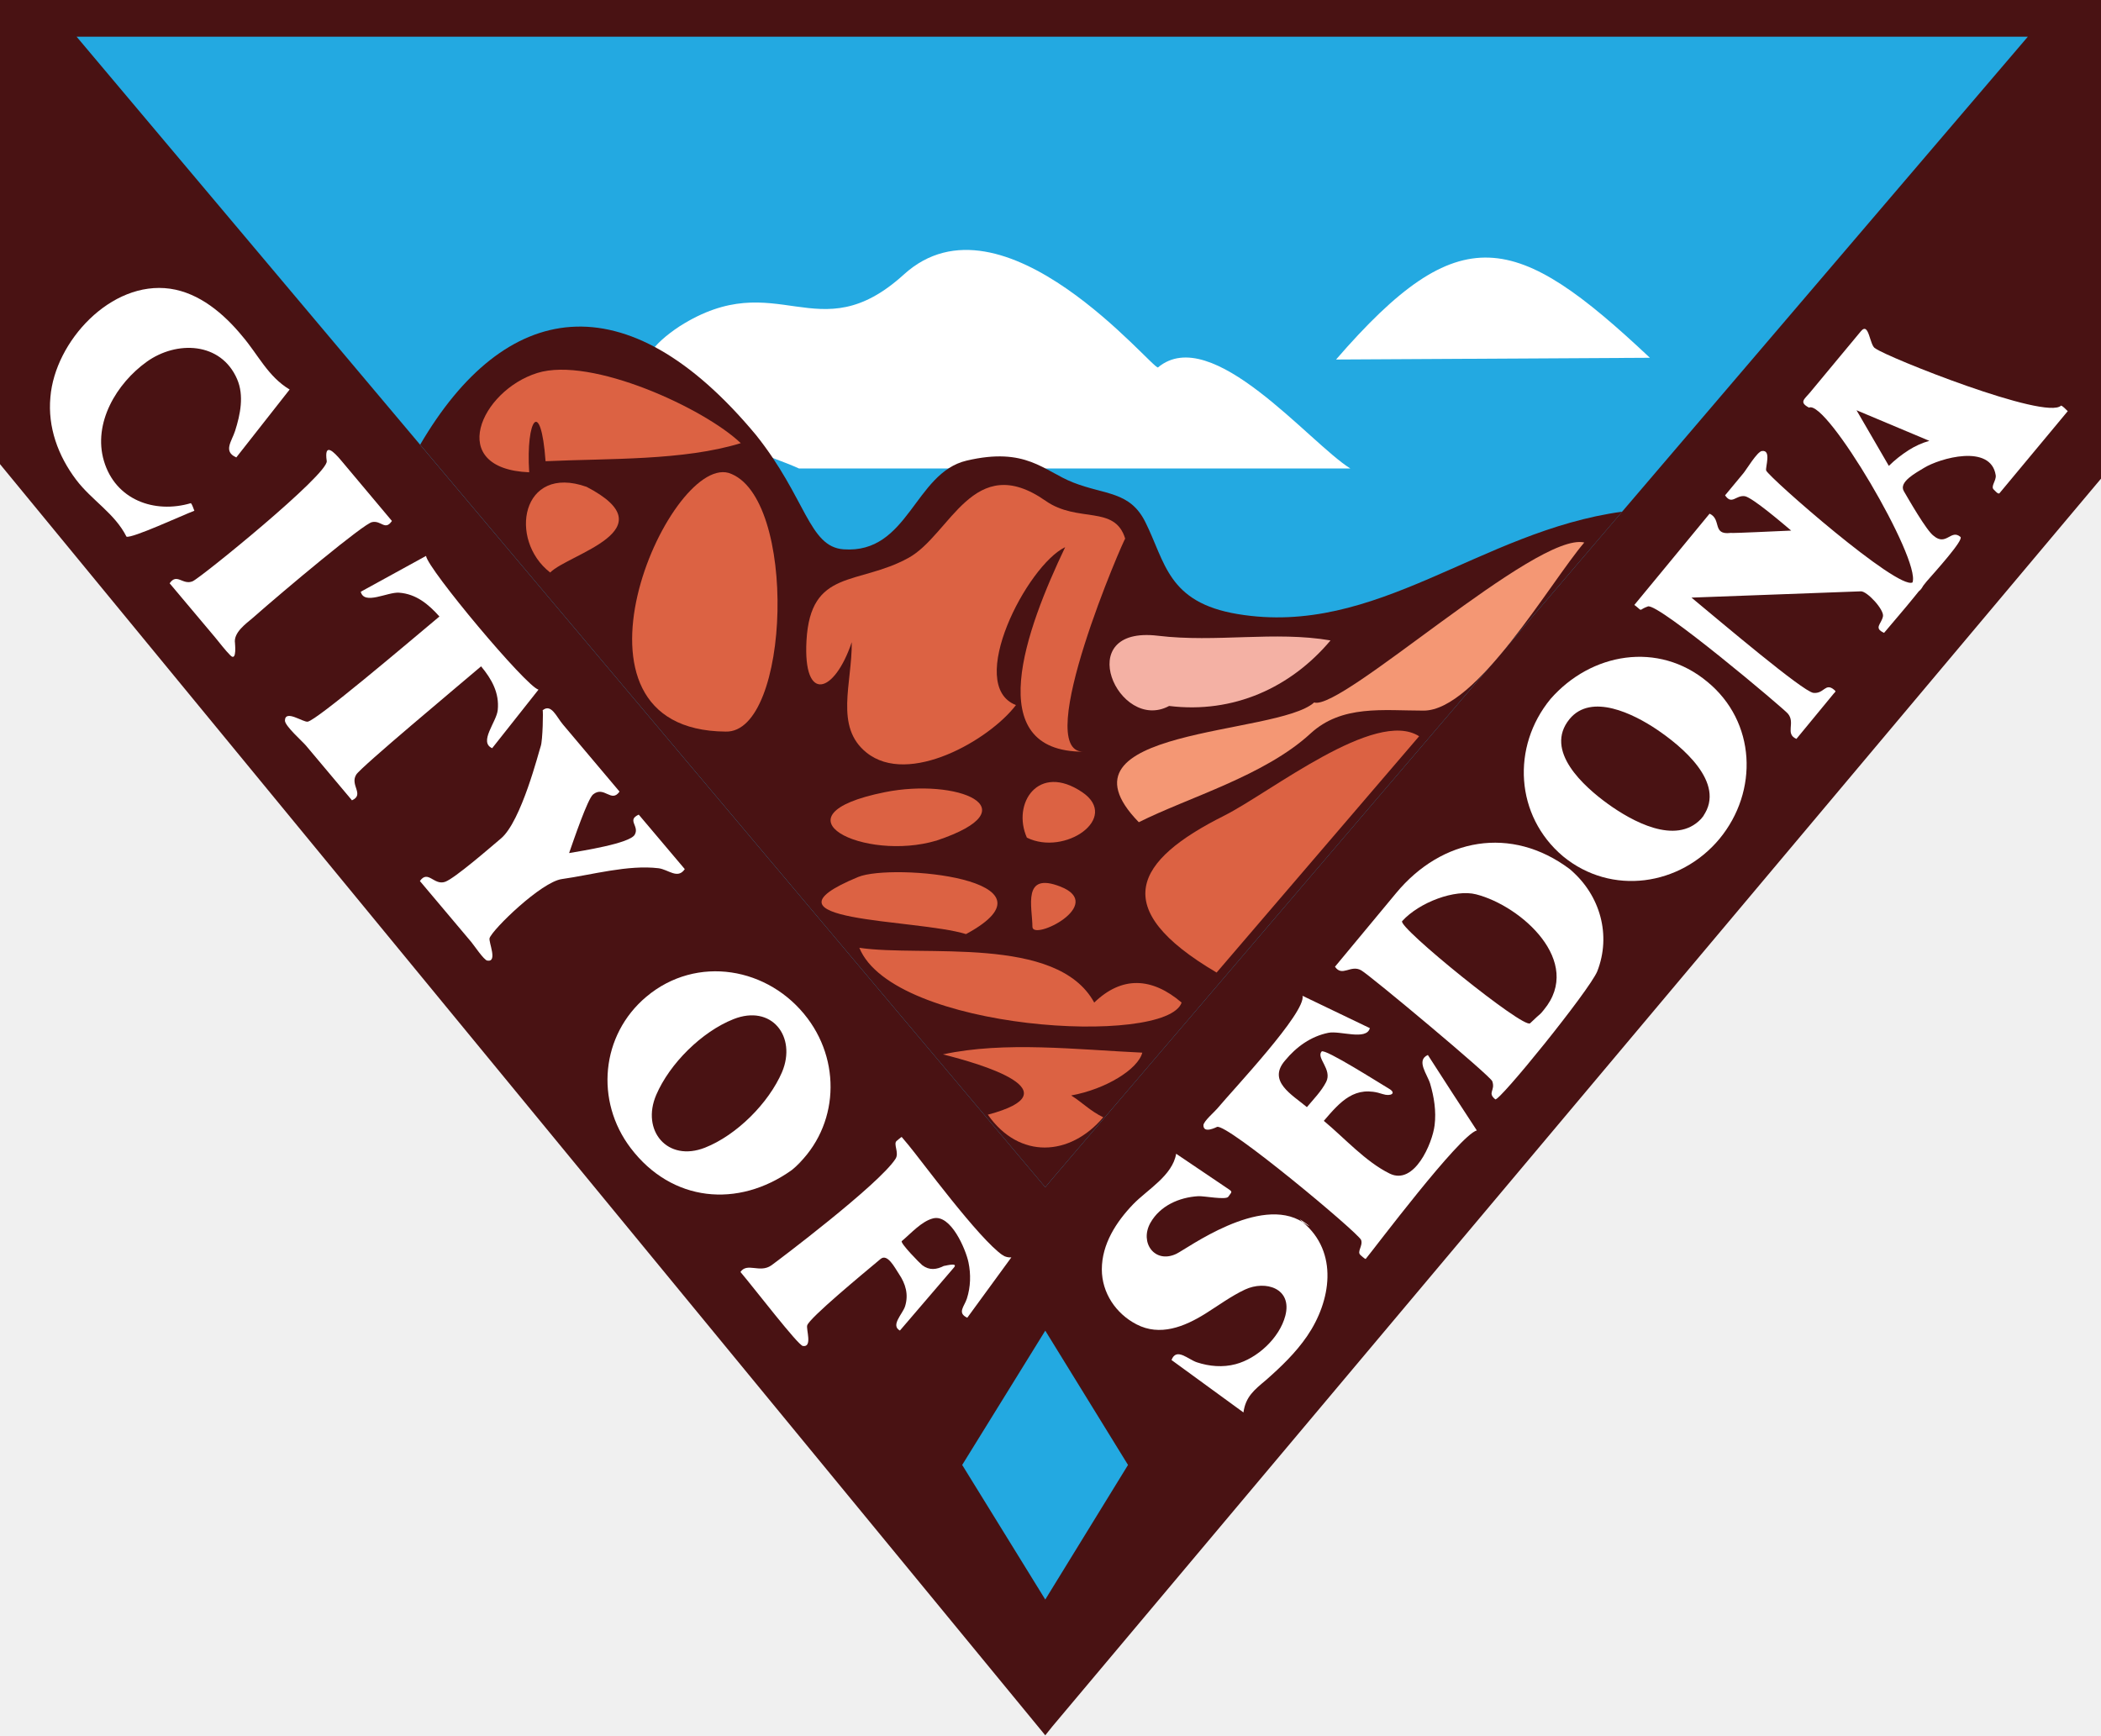
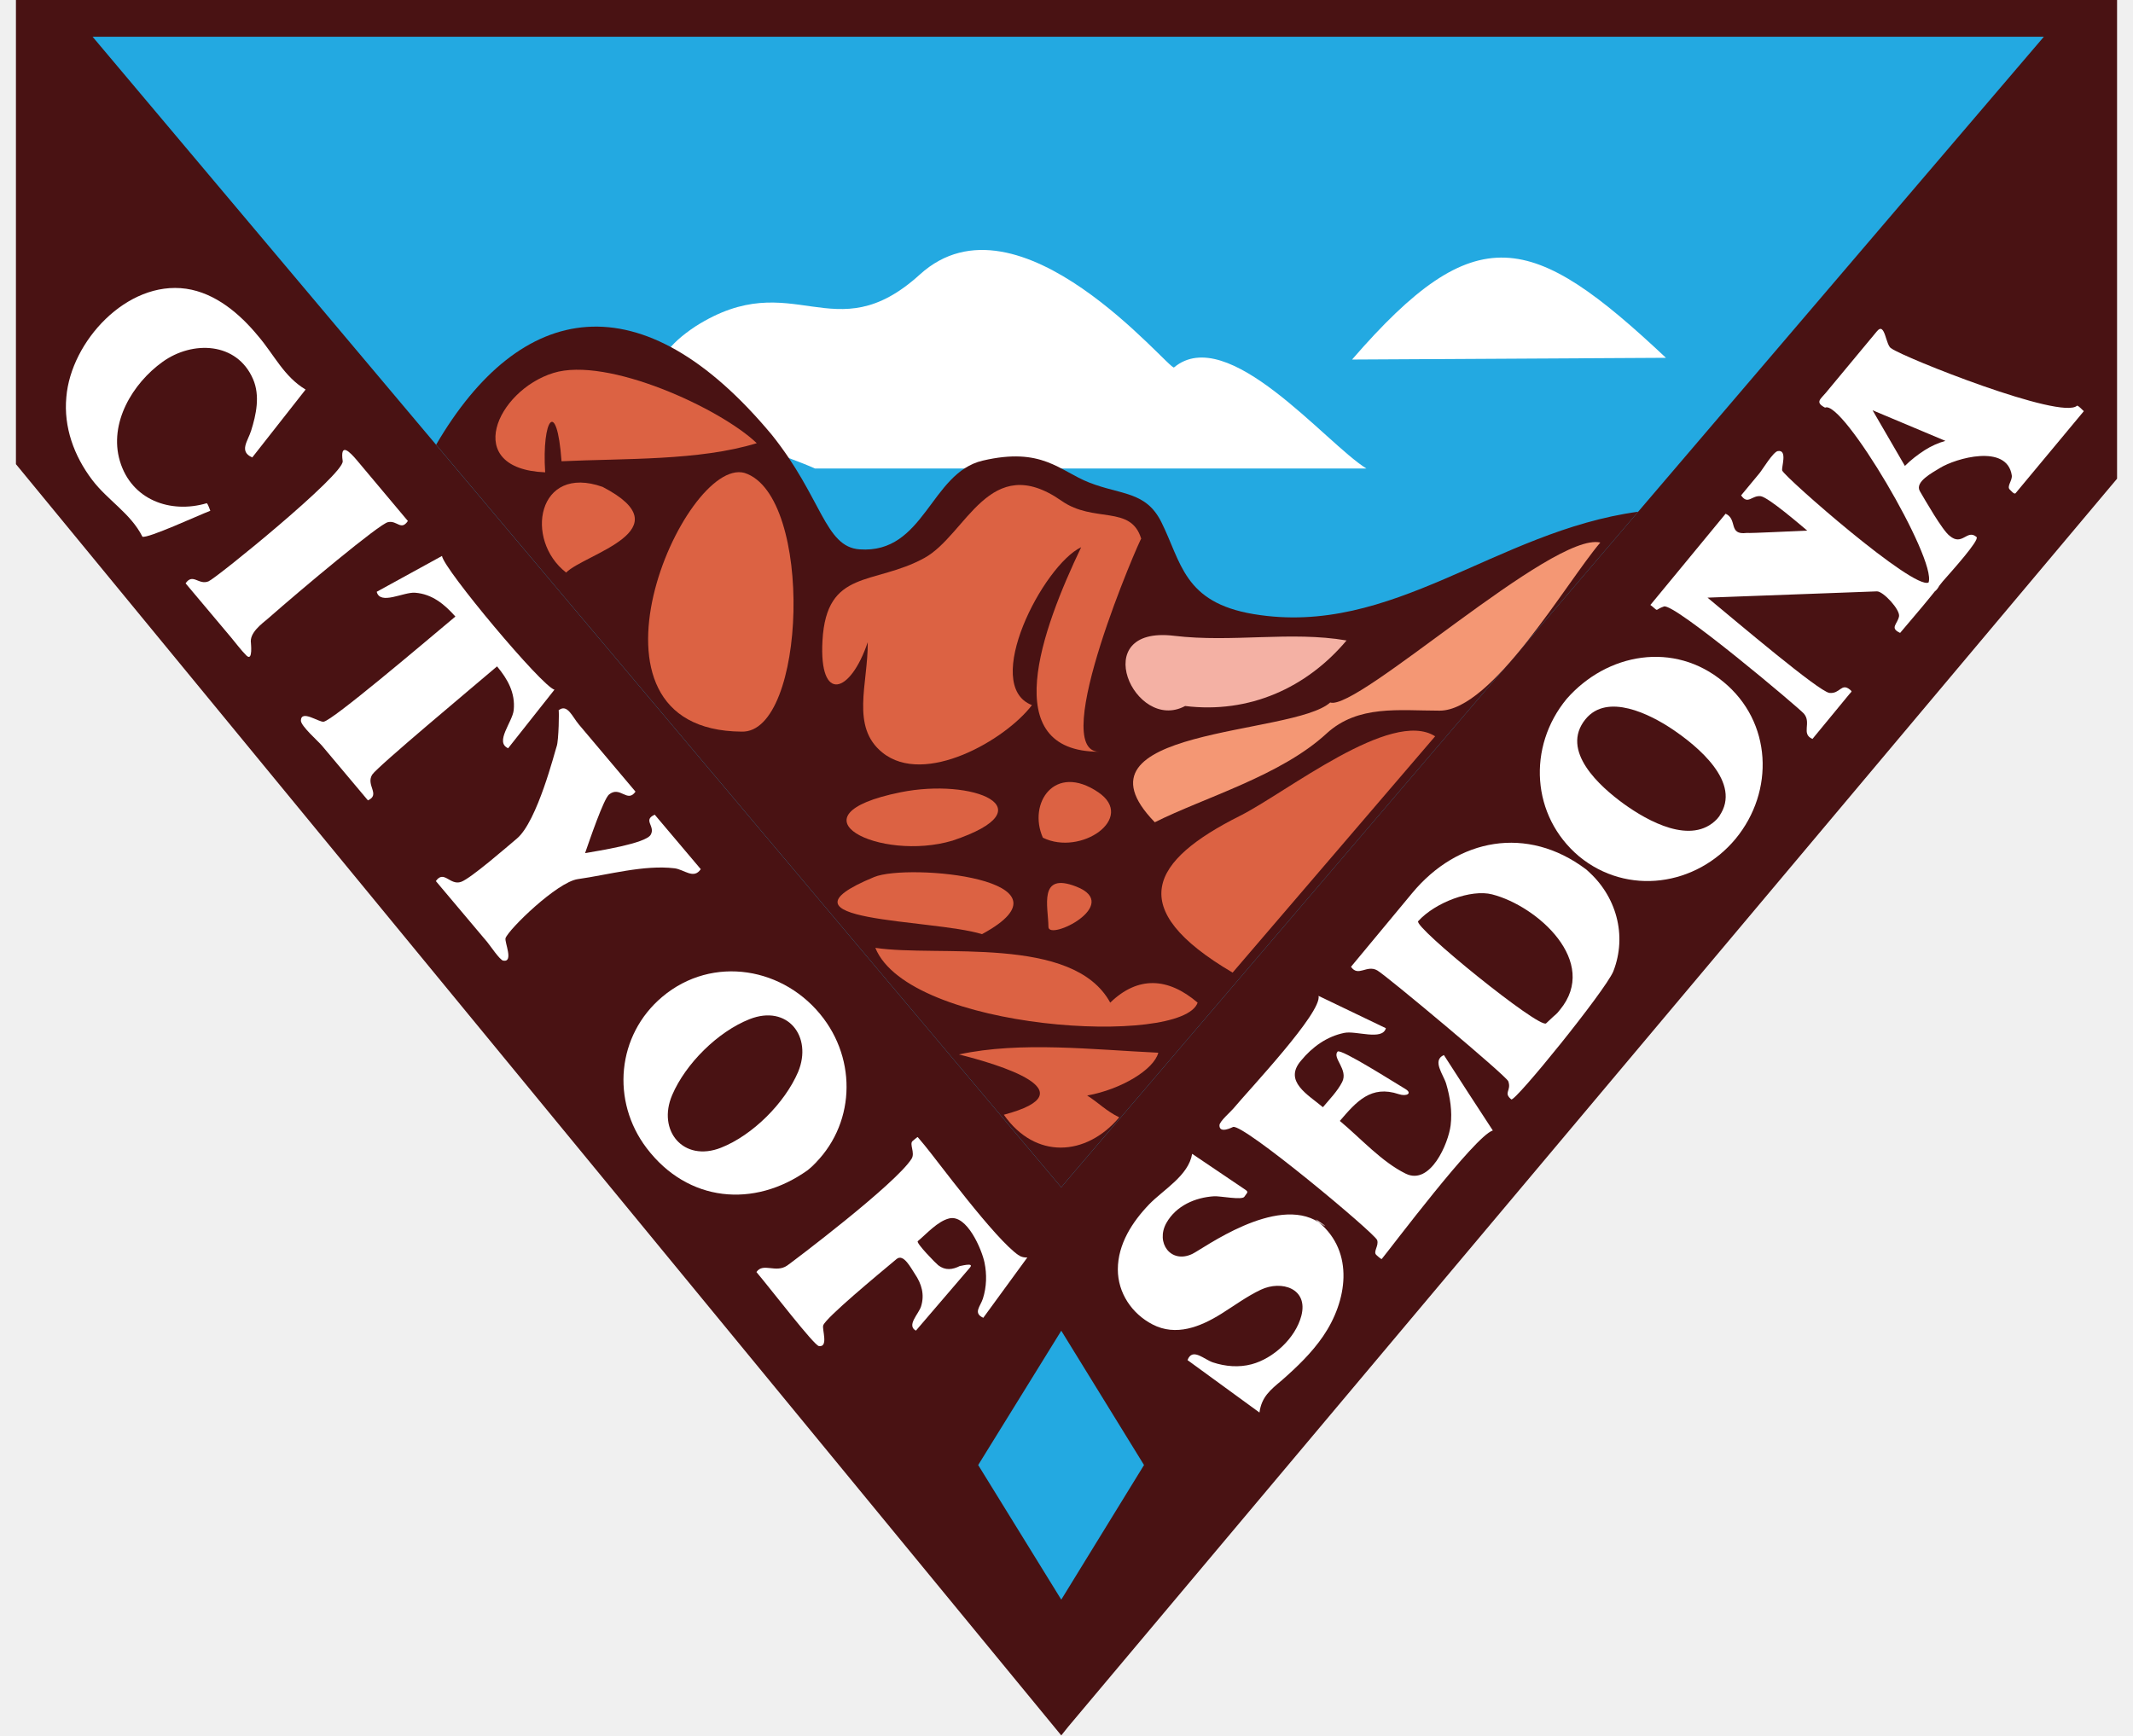
- <svg xmlns="http://www.w3.org/2000/svg" version="1.0" id="Layer_1" x="0px" y="0px" width="101.668px" height="83.985px" viewBox="42.184 0.016 101.668 83.985" enable-background="new 42.184 0.016 101.668 83.985" xml:space="preserve">
+ <svg xmlns="http://www.w3.org/2000/svg" version="1.0" id="Layer_1" x="0px" y="0px" width="102px" height="83px" viewBox="42.184 0.016 101.668 83.985" enable-background="new 42.184 0.016 101.668 83.985" xml:space="preserve">
  <g id="Layer_2">
    <g>
      <g>
        <polygon fill="#23A9E1" points="43.242,0.721 92.765,59.071 142.089,1.074    " />
      </g>
      <g>
        <path fill="#FFFFFF" d="M122.023,17.332c-5.062,0.028-10.124,0.056-15.187,0.084C112.837,10.485,115.533,11.226,122.023,17.332L122.023,17.332z" />
      </g>
      <g>
        <path fill="#FFFFFF" d="M80.849,22.69c8.896,0,17.786,0,26.68,0c-1.984-1.233-6.708-7.059-9.308-4.893 c-0.212,0.178-7.505-8.848-12.296-4.499c-4.179,3.799-6.12-0.498-10.857,2.511C69.669,19.379,78.188,21.484,80.849,22.69 L80.849,22.69z" />
      </g>
      <path fill="#491213" d="M93.104,0.016h-50.92v22.463l50.581,61.522l0.339-0.424l50.748-60.395V0.016H93.104z M93.104,57.068 l-0.339,0.409L45.892,1.793h47.211h47.208L93.104,57.068z" />
      <path fill="#491213" d="M92.765,57.477l0.339-0.409L120.68,24.78c-6.913,0.949-11.864,6.077-18.604,4.956 c-3.396-0.564-3.498-2.514-4.47-4.456c-0.746-1.493-1.937-1.303-3.486-1.91c-1.442-0.565-2.277-1.738-5.162-1.061 c-2.528,0.593-2.808,4.518-5.952,4.293c-1.689-0.121-1.812-2.497-4.244-5.539c-6.302-7.571-12.158-6.523-16.247,0.475 L92.765,57.477z" />
      <g>
        <polygon fill="#23A9E1" points="88.745,70.916 92.765,64.416 96.769,70.916 92.765,77.43    " />
      </g>
      <g>
        <g>
          <path fill="#FFFFFF" d="M65.464,32.265c0.513,0.618,0.891,1.284,0.806,2.116c-0.059,0.579-0.936,1.55-0.27,1.846 c0.747-0.945,1.495-1.889,2.242-2.834c-0.603-0.151-5.365-5.848-5.442-6.472c-1.053,0.578-2.106,1.156-3.159,1.734 c0.164,0.661,1.294,0.005,1.854,0.046c0.828,0.06,1.425,0.56,1.953,1.152c-1.729,1.449-5.932,5.017-6.374,5.09 c-0.227,0.036-1.089-0.601-1.102-0.056c-0.006,0.262,0.853,1.014,1.015,1.21c0.743,0.884,1.485,1.769,2.229,2.653 c0.619-0.282-0.11-0.732,0.205-1.243C59.654,37.133,64.323,33.24,65.464,32.265L65.464,32.265z" />
        </g>
        <g>
          <path fill="#FFFFFF" d="M60.191,25.285c0.443-0.095,0.624,0.434,0.958-0.056c-0.815-0.973-1.633-1.945-2.448-2.917 c-0.371-0.442-0.841-0.916-0.706,0.018c0.089,0.63-6.113,5.664-6.493,5.82c-0.479,0.197-0.758-0.417-1.109,0.097 c0.731,0.869,1.461,1.739,2.193,2.608c0.246,0.292,0.477,0.612,0.747,0.882c0.339,0.339,0.208-0.672,0.224-0.585 c-0.091-0.513,0.527-0.948,0.855-1.228C55.956,28.563,59.809,25.336,60.191,25.285z" />
        </g>
        <g>
          <path fill="#FFFFFF" d="M51.42,24.368c-1.768,0.523-3.65-0.164-4.207-2.042c-0.543-1.835,0.614-3.757,2.071-4.801 c1.438-1.032,3.589-0.97,4.373,0.838c0.346,0.799,0.157,1.706-0.095,2.502c-0.16,0.506-0.597,1,0.057,1.289 c0.859-1.096,1.721-2.19,2.581-3.286c-1.056-0.633-1.519-1.683-2.301-2.595c-0.882-1.071-2.063-2.079-3.481-2.284 c-2.87-0.406-5.574,2.556-5.795,5.245c-0.137,1.457,0.374,2.848,1.246,4.001c0.75,0.994,1.867,1.623,2.435,2.754 c0.262,0.095,2.705-1.033,3.286-1.255C51.538,24.623,51.501,24.459,51.42,24.368C50.659,24.594,51.42,24.368,51.42,24.368z" />
        </g>
        <g>
          <path fill="#FFFFFF" d="M90.72,60.777c-1.15-0.768-4.025-4.689-4.573-5.341c-0.107-0.13-0.219-0.261-0.329-0.392 c-0.011-0.015-0.283,0.225-0.246,0.19c-0.173,0.146,0.135,0.573-0.052,0.864c-0.793,1.24-5.758,4.982-6.016,5.163 c-0.556,0.384-1.164-0.159-1.489,0.315c0.719,0.854,2.78,3.543,3.02,3.582c0.479,0.078,0.147-0.814,0.211-1 c0.123-0.369,2.633-2.445,3.549-3.211c0.336-0.281,0.688,0.426,0.888,0.723c0.327,0.484,0.475,1,0.298,1.568 c-0.116,0.37-0.717,0.92-0.25,1.174c0.619-0.723,2.361-2.754,2.613-3.049c0.252-0.293-0.566-0.037-0.469-0.087 c-0.37,0.19-0.719,0.235-1.063-0.028c-0.096-0.07-1.089-1.082-0.99-1.166c0.432-0.36,0.959-0.963,1.518-1.1 c0.862-0.213,1.582,1.516,1.709,2.129c0.121,0.578,0.104,1.186-0.076,1.75c-0.124,0.387-0.487,0.696,0.018,0.93 c0.713-0.974,1.423-1.945,2.132-2.92C90.974,60.88,90.842,60.848,90.72,60.777C90.593,60.692,90.859,60.847,90.72,60.777z" />
        </g>
        <g>
          <path fill="#FFFFFF" d="M80.496,56.646c2.205-1.855,2.481-5.053,0.769-7.339c-1.867-2.489-5.371-3.096-7.804-1.052 c-2.204,1.854-2.489,5.047-0.758,7.325C74.694,58.201,77.902,58.498,80.496,56.646C81.652,55.671,80.397,56.716,80.496,56.646z M80.031,51.893c-0.647,1.51-2.201,3.063-3.732,3.667c-1.818,0.715-3.1-0.827-2.36-2.553c0.65-1.516,2.203-3.057,3.737-3.666 C79.528,48.606,80.742,50.187,80.031,51.893C79.65,52.783,80.102,51.724,80.031,51.893z" />
        </g>
        <g>
          <path fill="#FFFFFF" d="M74.052,42.037c0.475,0.06,0.926,0.55,1.269,0.042c-0.741-0.879-1.483-1.758-2.228-2.637 c-0.595,0.269,0.047,0.549-0.194,0.971c-0.244,0.427-2.56,0.781-3.176,0.89c0.224-0.644,0.896-2.615,1.157-2.835 c0.544-0.445,0.883,0.432,1.283-0.141c-0.915-1.084-1.829-2.169-2.743-3.253c-0.311-0.366-0.56-1.028-0.98-0.68 c0.038-0.031,0.006,1.472-0.089,1.733c-0.086,0.236-0.936,3.638-1.926,4.47c-0.493,0.414-2.237,1.934-2.702,2.097 c-0.541,0.189-0.825-0.598-1.22-0.038c0.83,0.986,1.661,1.971,2.491,2.957c0.125,0.148,0.602,0.863,0.767,0.893 c0.521,0.094,0.06-0.893,0.113-1.086c0.15-0.431,2.5-2.719,3.497-2.859C70.832,42.356,72.571,41.859,74.052,42.037 C74.391,42.079,73.7,41.994,74.052,42.037z" />
        </g>
      </g>
      <g>
        <path fill="#DC6243" d="M67.792,22.874c-4.043-0.167-2.352-3.954,0.395-4.808c2.611-0.813,8.089,1.717,9.843,3.398 c-2.782,0.855-6.386,0.732-9.446,0.874C68.357,19.218,67.625,20.306,67.792,22.874L67.792,22.874z" />
      </g>
      <g>
        <path fill="#DC6243" d="M68.807,27.724c-2.04-1.579-1.396-5.266,1.763-4.146C74.575,25.662,69.714,26.817,68.807,27.724 C68.807,27.724,68.849,27.682,68.807,27.724z" />
      </g>
      <g>
        <path fill="#DC6243" d="M77.295,35.423c-8.62-0.071-2.792-13.322,0.141-12.521C80.809,23.975,80.431,35.524,77.295,35.423 L77.295,35.423z" />
      </g>
      <g>
        <path fill="#DC6243" d="M83.401,31.094c-0.84,2.501-2.36,2.968-2.191-0.07c0.193-3.503,2.479-2.662,4.93-4.004 c2.04-1.119,3.139-5.214,6.641-2.765c1.562,1.093,3.353,0.179,3.852,1.833c-0.025-0.084-4.545,10.308-2.031,10.308 c-4.961,0-2.772-5.922-0.874-9.899c-1.847,0.885-4.842,6.688-2.382,7.643c-1.281,1.686-5.194,3.945-7.234,2.298 C82.558,35.189,83.418,33.113,83.401,31.094L83.401,31.094z" />
      </g>
      <g>
        <path fill="#DC6243" d="M87.505,40.697c-3.489,1.046-8.122-1.207-2.51-2.34C88.478,37.653,92.182,39.135,87.505,40.697 C87.646,40.655,87.377,40.74,87.505,40.697z" />
      </g>
      <g>
        <path fill="#DC6243" d="M91.875,40.556c-0.736-1.658,0.562-3.635,2.68-2.199C96.402,39.609,93.704,41.463,91.875,40.556 L91.875,40.556z" />
      </g>
      <g>
        <path fill="#DC6243" d="M88.929,45.224c-2.411-0.747-10.537-0.561-5.218-2.764C85.351,41.781,93.865,42.558,88.929,45.224 L88.929,45.224z" />
      </g>
      <g>
        <path fill="#DC6243" d="M92.144,44.871c-0.007-0.96-0.512-2.679,1.354-1.946C95.733,43.804,92.144,45.576,92.144,44.871 C92.144,44.871,92.144,44.702,92.144,44.871z" />
      </g>
      <g>
        <path fill="#DC6243" d="M99.363,48.538c-1.437-1.227-2.891-1.295-4.229,0c-1.795-3.293-8.318-2.19-11.366-2.651 C85.406,49.916,98.632,50.667,99.363,48.538L99.363,48.538z" />
      </g>
      <g>
        <path fill="#DC6243" d="M97.46,50.962c-3.151-0.146-6.671-0.563-9.646,0.084c1.86,0.466,6.396,1.795,2.172,2.918 c1.516,2.168,3.974,2.029,5.584,0.127c-0.654-0.322-1.01-0.719-1.552-1.057C95.69,52.731,97.252,51.767,97.46,50.962 L97.46,50.962z" />
      </g>
      <g>
        <path fill="#DC6243" d="M101.056,47.085c-5.288-3.112-3.95-5.427,0.354-7.586c2.254-1.131,7.323-5.208,9.446-3.85 C107.589,39.461,104.322,43.273,101.056,47.085L101.056,47.085z" />
      </g>
      <g>
        <path fill="#F49774" d="M97.291,39.809c-4.479-4.601,6.688-4.178,8.486-5.796c1.312,0.437,10.769-8.283,13.071-7.741 c-1.655,1.941-5.22,8.136-7.774,8.136c-1.965,0-3.95-0.292-5.473,1.107C103.378,37.563,99.694,38.605,97.291,39.809 L97.291,39.809z" />
      </g>
      <g>
        <path fill="#F4B1A4" d="M98.758,34.183c-2.453,1.319-4.772-3.907-0.537-3.398c2.813,0.338,5.662-0.237,8.348,0.226 C104.642,33.302,101.863,34.564,98.758,34.183L98.758,34.183z" />
      </g>
      <g>
        <g>
          <path fill="#FFFFFF" d="M111.39,52.466c0.191,0.648,0.299,1.332,0.215,2.009c-0.106,0.873-0.979,2.925-2.173,2.34 c-1.169-0.573-2.194-1.728-3.188-2.552c0.802-0.936,1.507-1.749,2.854-1.295c0.37,0.123,0.688-0.036,0.299-0.262 c-0.404-0.234-3.113-1.965-3.261-1.799c-0.271,0.311,0.528,0.867,0.221,1.473c-0.229,0.447-0.609,0.834-0.932,1.219 c-0.72-0.607-1.923-1.253-1.057-2.256c0.542-0.66,1.25-1.172,2.098-1.342c0.565-0.114,1.841,0.389,2.006-0.225 c-1.087-0.521-2.172-1.044-3.258-1.565c0.177,0.799-3.349,4.525-4.131,5.463c-0.113,0.138-0.658,0.609-0.664,0.798 c-0.009,0.429,0.622,0.097,0.657,0.084c0.485-0.181,6.815,5.108,6.973,5.471c0.1,0.281-0.221,0.574-0.029,0.731 c-0.011-0.01,0.229,0.217,0.253,0.185c0.392-0.468,4.522-5.976,5.374-6.217c-0.794-1.215-1.588-2.431-2.368-3.651 C110.689,51.333,111.26,52.024,111.39,52.466z" />
        </g>
        <g>
          <path fill="#FFFFFF" d="M105.229,59.169c-2.077-1.34-5.596,1.279-6.125,1.531c-1.039,0.491-1.789-0.543-1.251-1.502 c0.469-0.83,1.394-1.234,2.311-1.289c0.276-0.018,1.35,0.197,1.459,0.025c0.13-0.202,0.228-0.221,0.042-0.346 c-0.856-0.578-1.712-1.155-2.567-1.733c-0.176,1.056-1.385,1.728-2.076,2.44c-0.822,0.854-1.52,1.931-1.52,3.156 c0,1.135,0.679,2.143,1.677,2.66c1.136,0.592,2.317,0.116,3.324-0.511c0.627-0.392,1.254-0.856,1.924-1.171 c0.996-0.467,2.304-0.062,1.953,1.27c-0.282,1.073-1.352,2.062-2.405,2.34c-0.616,0.164-1.27,0.109-1.872-0.09 c-0.432-0.142-0.993-0.734-1.229-0.111c1.161,0.847,2.32,1.691,3.481,2.537c0.104-0.76,0.522-1.09,1.086-1.563 c0.735-0.646,1.438-1.319,1.994-2.13C106.593,62.99,106.972,60.621,105.229,59.169z" />
        </g>
        <g>
          <path fill="#FFFFFF" d="M105.229,59.169C106.154,59.767,104.638,58.675,105.229,59.169L105.229,59.169z" />
        </g>
        <g>
          <path fill="#FFFFFF" d="M134.462,21.855C134.455,21.859,134.455,21.859,134.462,21.855L134.462,21.855z" />
        </g>
        <g>
          <path fill="#FFFFFF" d="M141.92,19.645c-0.729,0.729-8.42-2.341-8.982-2.764c-0.29-0.116-0.3-1.321-0.705-0.833 c-0.403,0.488-0.81,0.976-1.216,1.463c-0.418,0.505-0.837,1.009-1.256,1.513c-0.26,0.314-0.537,0.458-0.038,0.72 c0.837-0.419,5.417,7.346,5.008,8.461c-0.725,0.376-6.915-5.057-7.081-5.415c-0.052-0.146,0.273-1.021-0.211-0.945 c-0.229,0.036-0.743,0.896-0.889,1.072c-0.297,0.357-0.592,0.715-0.889,1.072c0.332,0.485,0.517-0.021,0.959,0.042 c0.383,0.077,1.844,1.331,2.24,1.664c-0.725,0.027-2.685,0.131-2.934,0.113c-0.903,0.112-0.422-0.663-1.015-0.931 c-0.76,0.922-1.521,1.843-2.277,2.764c-0.441,0.536-0.885,1.072-1.326,1.607c-0.054,0.065-0.047,0.032,0.05,0.112 c0.33,0.273,0.104,0.168,0.568,0.006c0.506-0.177,6.559,4.931,6.776,5.19c0.377,0.45-0.154,0.975,0.411,1.221 c0.6-0.728,1.197-1.457,1.798-2.184c0.091-0.11,0.141-0.1,0.021-0.198c-0.427-0.353-0.476,0.212-1.002,0.154 c-0.533-0.089-4.395-3.369-5.895-4.61c1.821-0.068,7.291-0.271,8.198-0.304c0.301-0.011,1.14,0.896,1.068,1.216 c-0.081,0.378-0.463,0.558,0.054,0.794c0.479-0.575,0.985-1.149,1.456-1.734l0,0l0.228-0.282 c0.076-0.052,0.146-0.145,0.21-0.265l0.168-0.211c0.425-0.485,1.8-2.006,1.635-2.15c-0.461-0.4-0.685,0.466-1.298-0.054 c-0.348-0.249-1.223-1.788-1.443-2.162c-0.264-0.449,0.608-0.897,0.964-1.119c0.776-0.482,3.247-1.183,3.482,0.348 c0.04,0.258-0.271,0.55-0.084,0.704c0.044,0.037,0.204,0.242,0.27,0.163c0.163-0.197,2.361-2.843,3.301-3.969 C142.146,19.832,142.037,19.69,141.92,19.645z M134.546,21.801C134.623,21.752,134.699,21.703,134.546,21.801 c-0.051,0.032-0.074,0.047-0.084,0.054c0.014-0.008,0.047-0.03,0.082-0.052c-0.345,0.22-0.668,0.473-0.958,0.761 c-0.521-0.897-1.044-1.795-1.564-2.693c1.178,0.491,2.353,0.985,3.524,1.481C135.192,21.45,134.855,21.605,134.546,21.801z" />
        </g>
        <g>
          <path fill="#FFFFFF" d="M124.801,33.012c-2.375-1.979-5.63-1.404-7.586,0.832c-1.903,2.312-1.712,5.663,0.604,7.615 c2.34,1.926,5.671,1.438,7.572-0.846C127.29,38.31,127.16,34.945,124.801,33.012z M124.52,39.626 c-0.019,0.02-0.024,0.027-0.025,0.027c-1.232,1.292-3.358,0.096-4.506-0.731c-1.146-0.829-3.11-2.57-1.855-4.104 c1.056-1.287,3.124-0.231,4.191,0.482c1.199,0.803,3.411,2.596,2.275,4.216C124.674,39.426,124.726,39.368,124.52,39.626z" />
        </g>
        <g>
          <path fill="#FFFFFF" d="M124.801,33.012C125.972,33.971,124.548,32.801,124.801,33.012L124.801,33.012z" />
        </g>
        <g>
          <path fill="#FFFFFF" d="M124.492,39.653c0.009-0.01,0.018-0.018,0.025-0.027c0.029-0.037,0.057-0.073,0.08-0.11 C124.549,39.577,124.488,39.653,124.492,39.653z" />
        </g>
        <g>
          <path fill="#FFFFFF" d="M118.209,42.136c0.111,0.094,0.272,0.224-0.063-0.057c-2.835-2.127-6.193-1.504-8.401,1.157 c-0.988,1.189-1.977,2.378-2.961,3.567c0.351,0.512,0.763-0.118,1.272,0.176c0.437,0.25,6.244,5.101,6.339,5.366 c0.164,0.458-0.255,0.548,0.145,0.875c0.172,0.143,4.536-5.245,4.935-6.191C120.164,45.274,119.614,43.351,118.209,42.136z M116.891,48.89c-0.24,0.296-0.044,0.054-0.665,0.65c-0.306,0.293-6.438-4.675-6.191-4.944c0.835-0.918,2.566-1.556,3.576-1.297 C115.801,43.859,118.824,46.559,116.891,48.89z" />
        </g>
      </g>
    </g>
  </g>
</svg>
